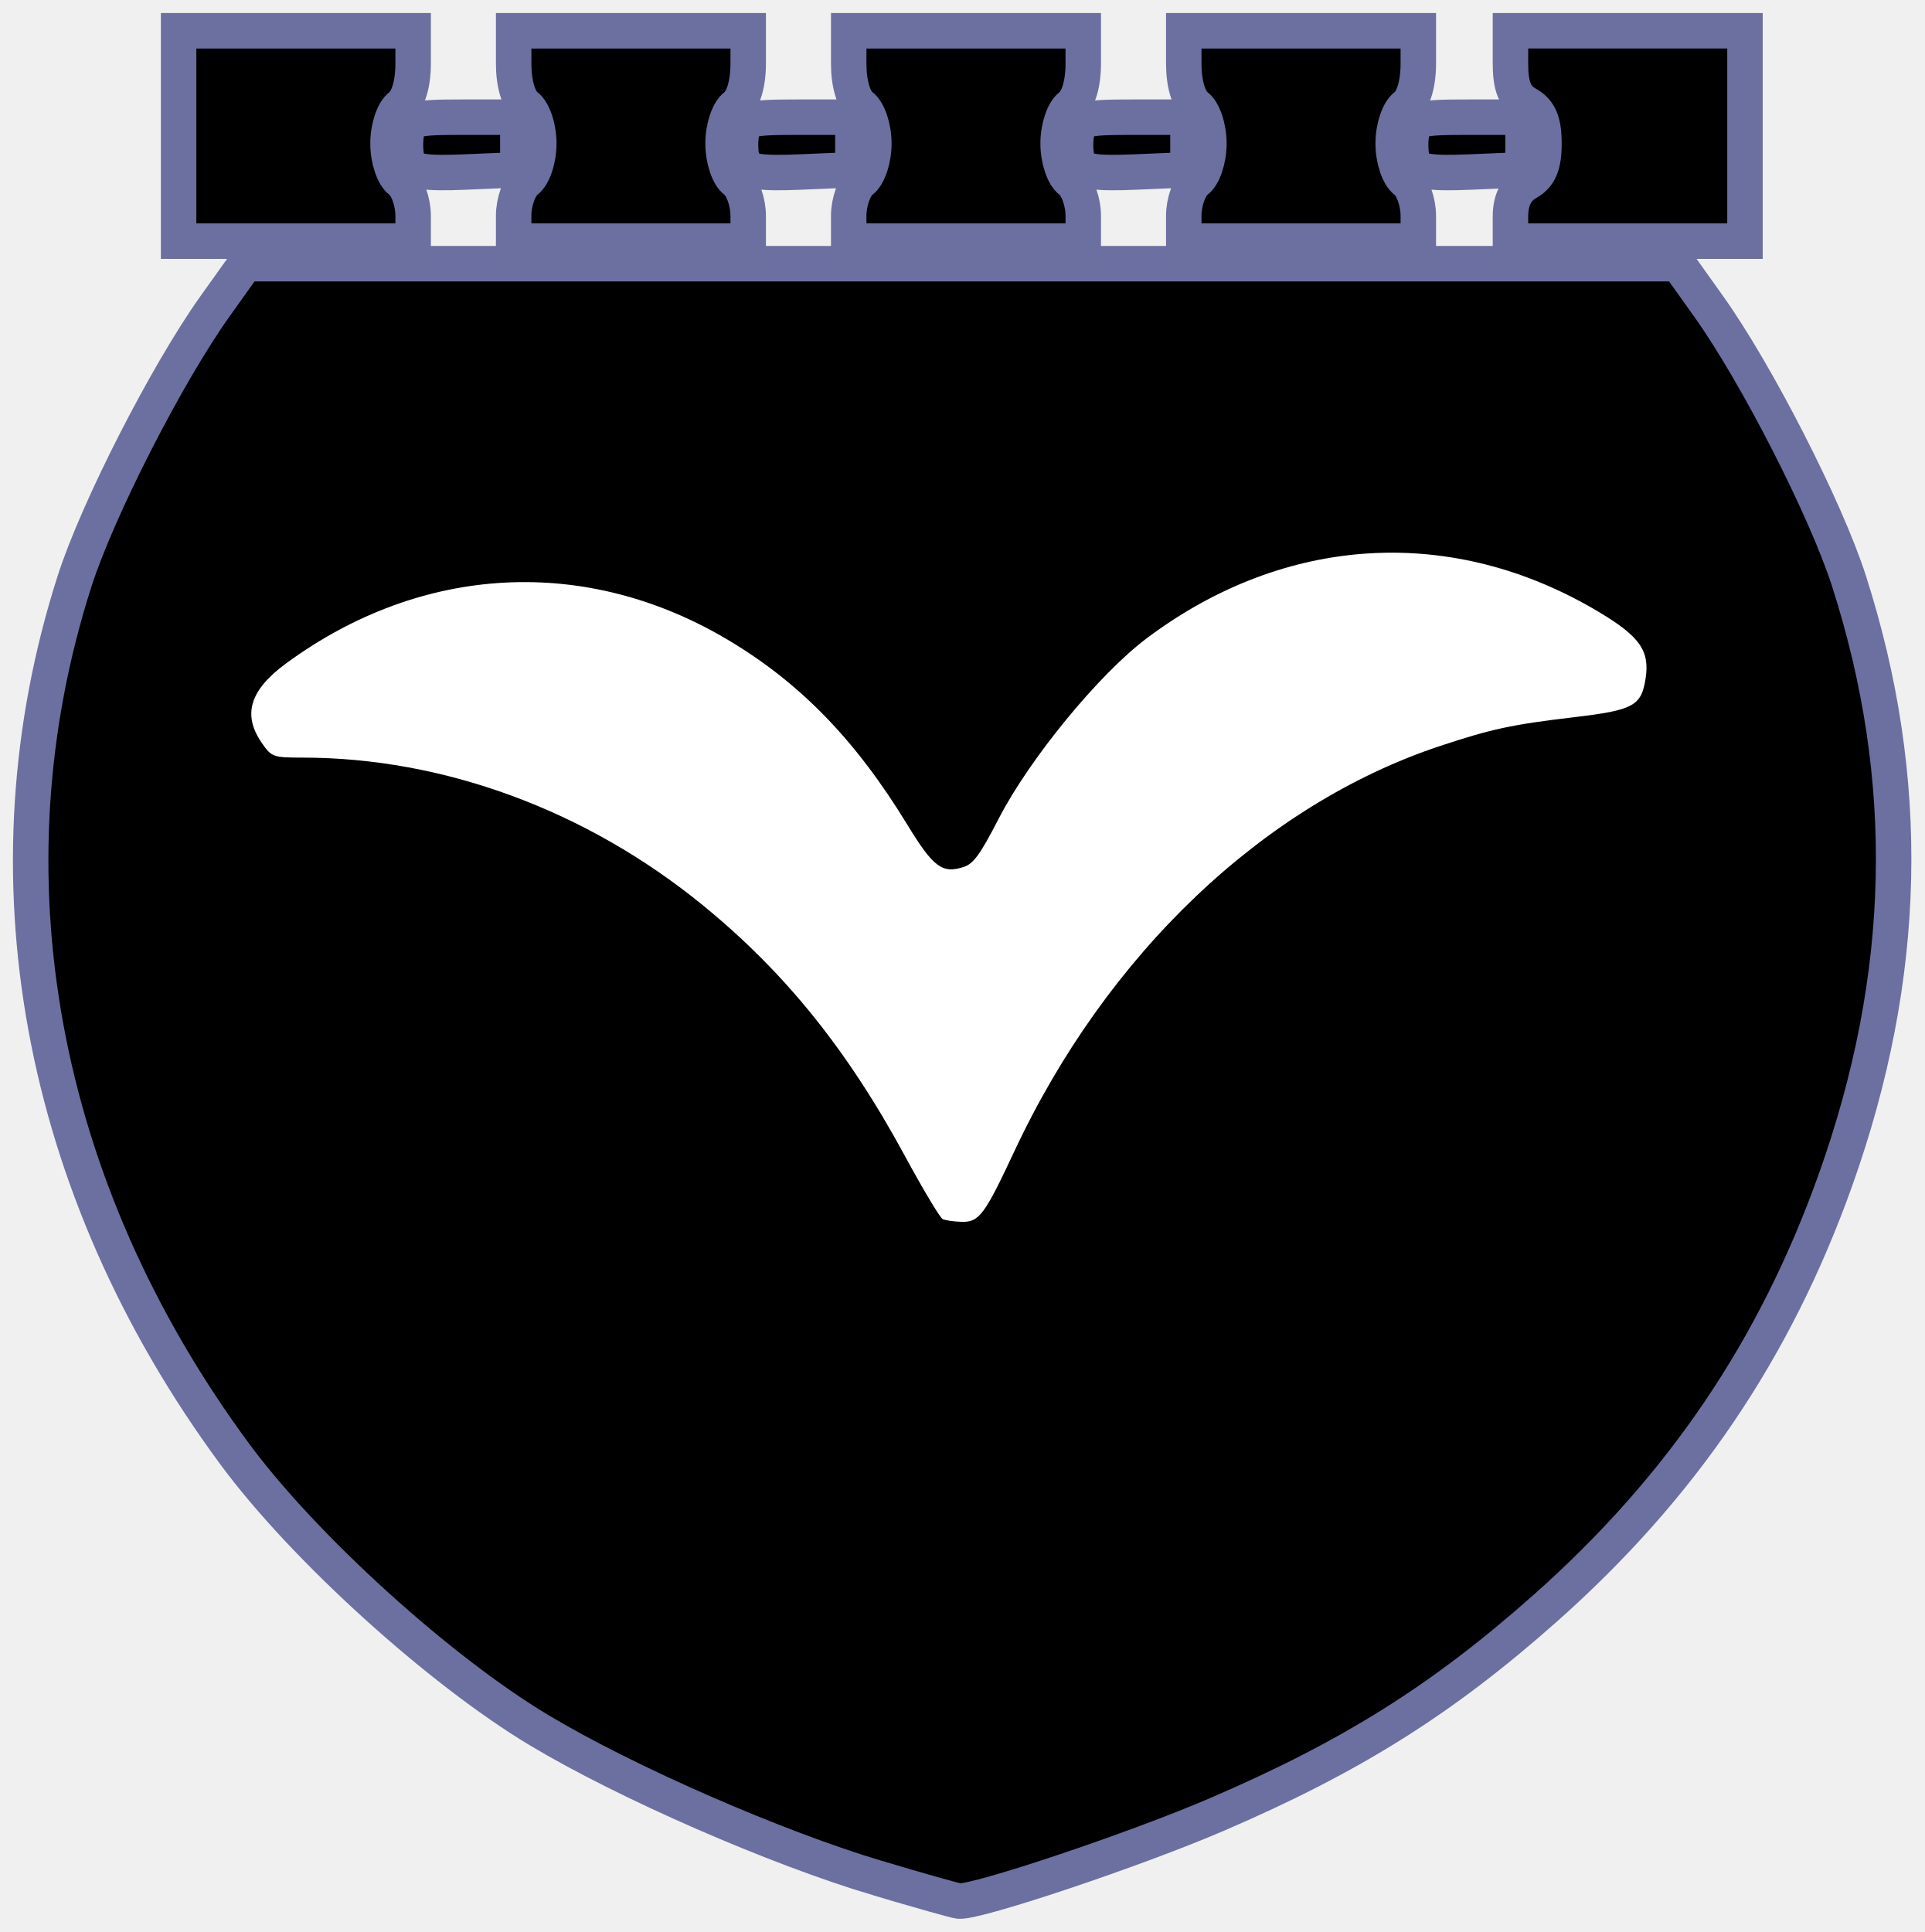
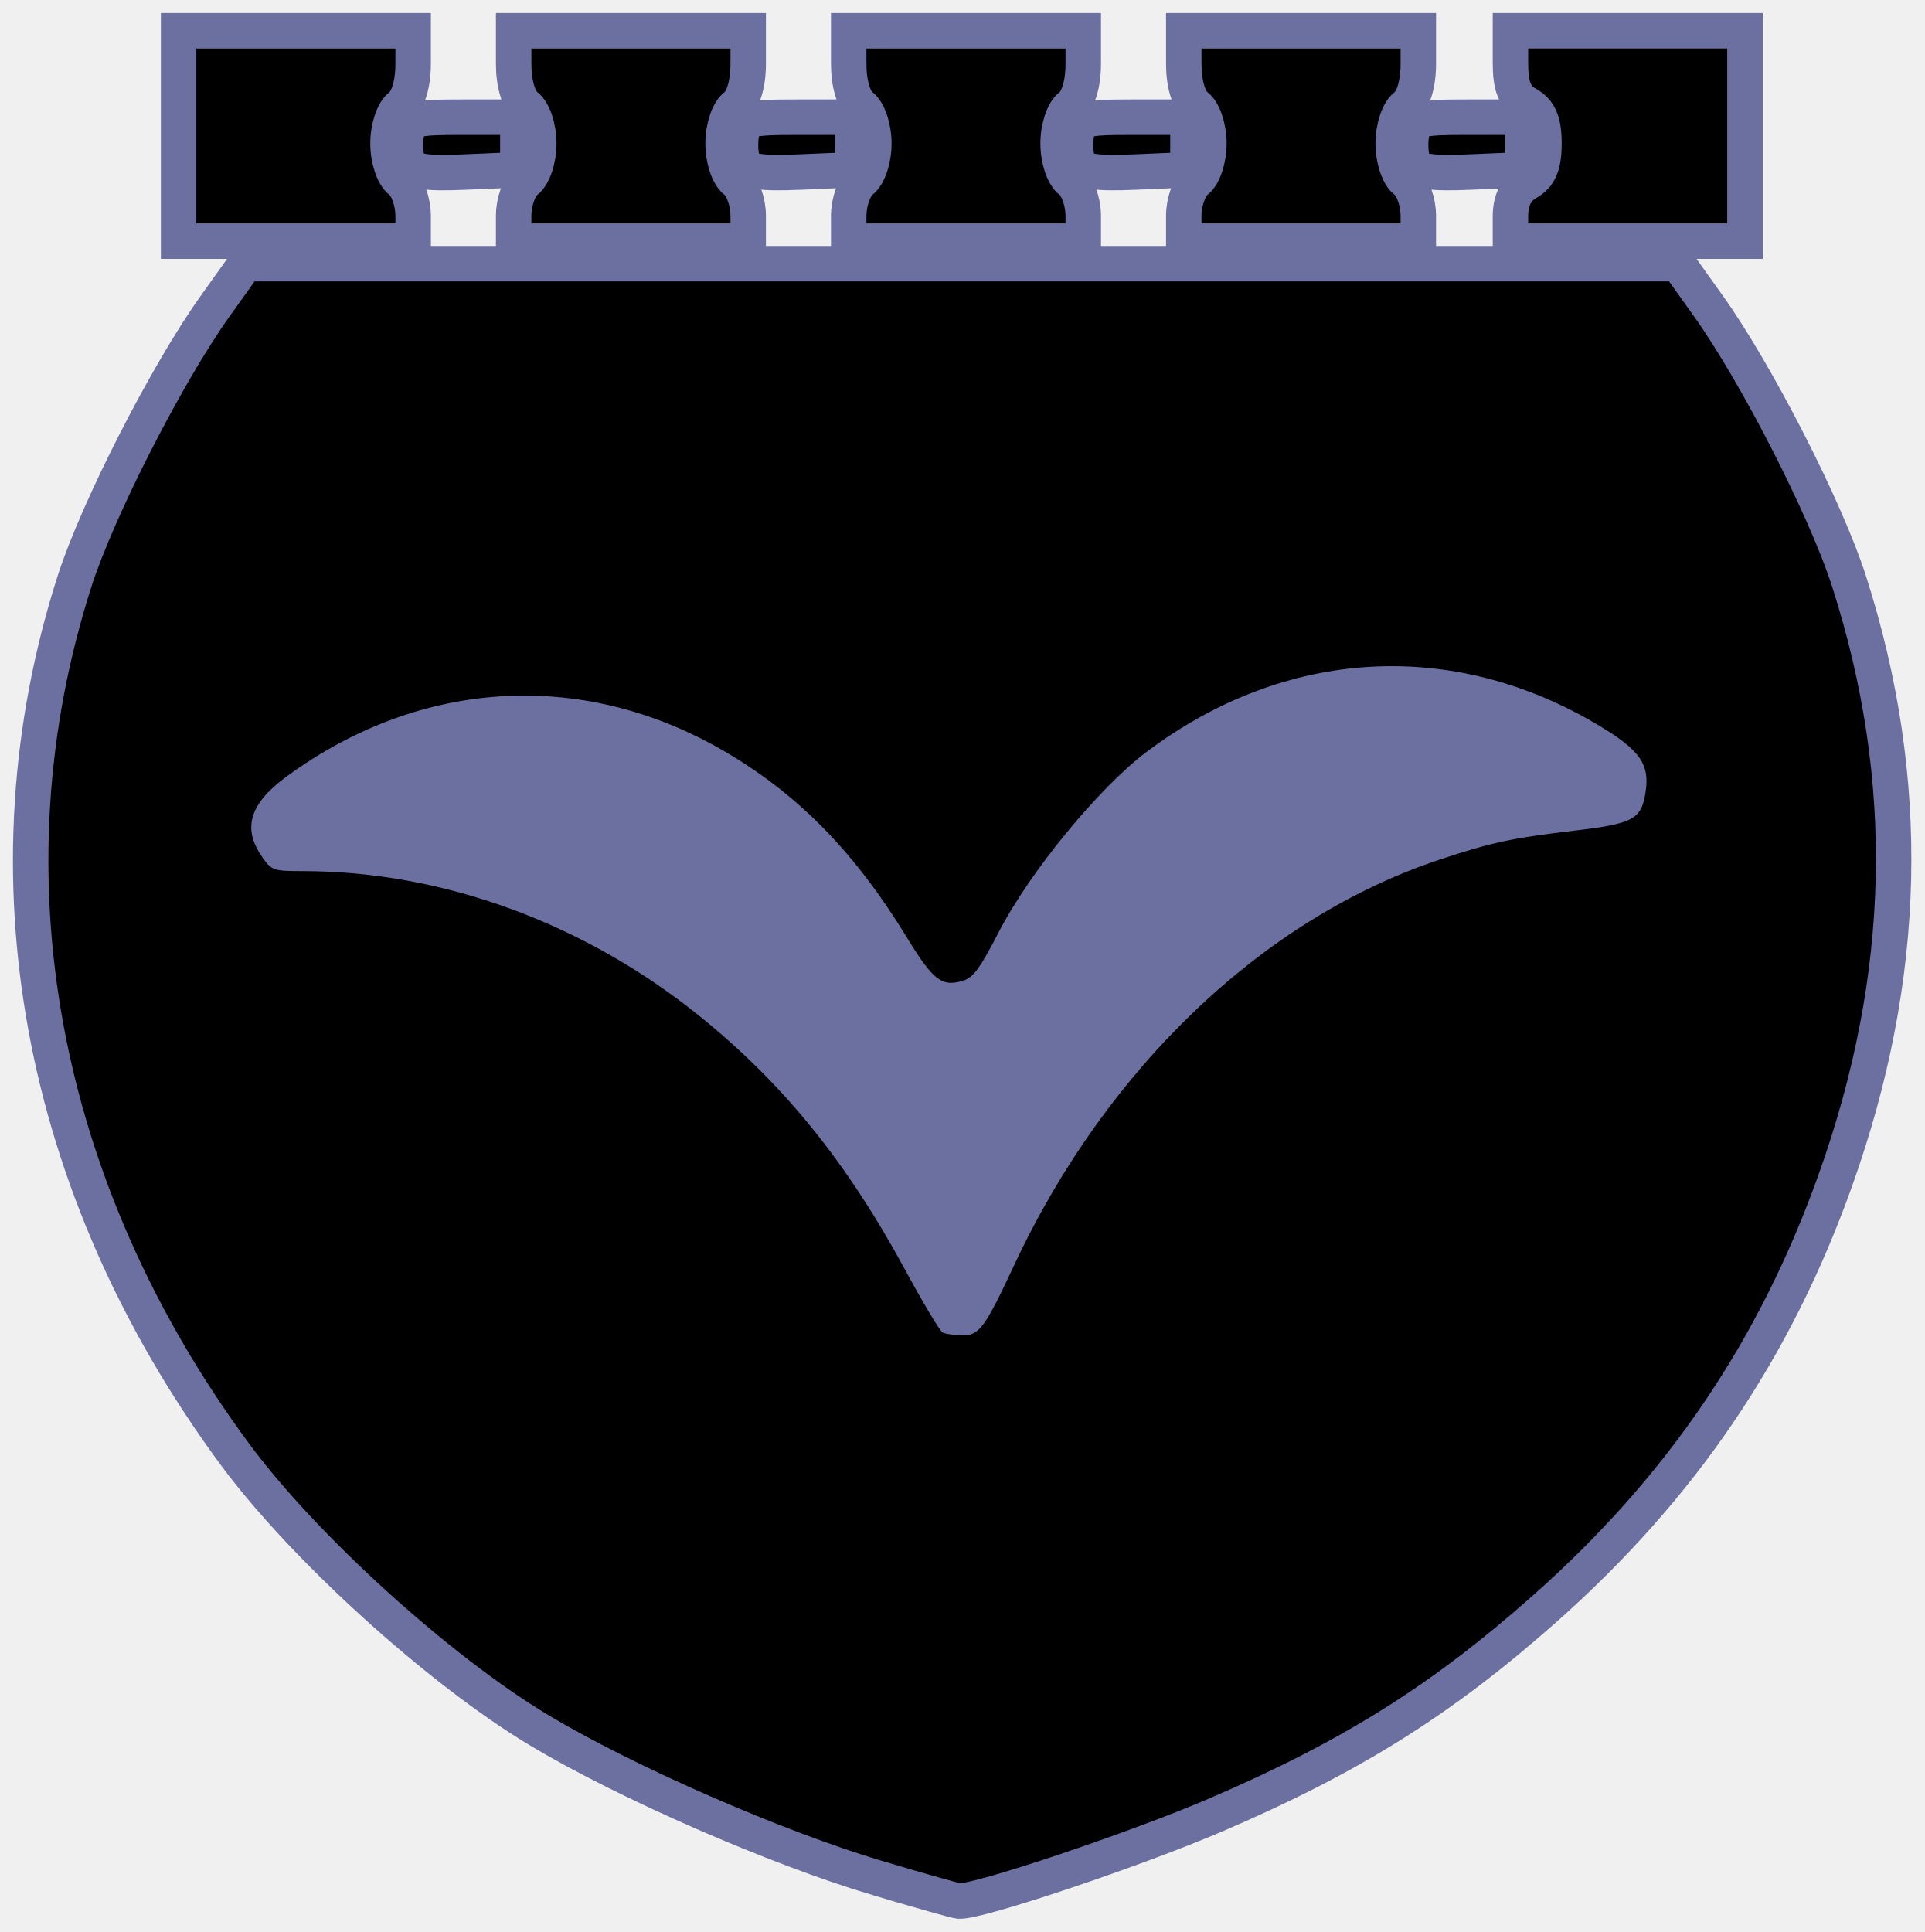
<svg xmlns="http://www.w3.org/2000/svg" width="206.368mm" height="207.193mm" viewBox="0 0 206.368 207.193" version="1.1" id="svg8">
  <defs id="defs2" />
  <g id="layer1" transform="translate(-3.438967,-76.91994)">
    <path style="fill:#000000;stroke:#6c70a0;stroke-width:3.803;stroke-miterlimit:4;stroke-dasharray:none;stroke-opacity:1" d="M 97.604,278.348 C 86.68,275.097 70.655,268.101 61.288,262.492 50.541,256.057 35.995,242.862 28.613,232.854 7.569,204.321 1.381,170.582 11.443,139.227 c 2.467,-7.687 9.897,-22.227 15.052,-29.454 l 3.263,-4.575 h 76.83 76.83 l 3.263,4.575 c 5.154,7.227 12.585,21.767 15.052,29.454 6.837,21.305 6.359,42.362 -1.458,64.267 -6.482,18.163 -16.5,32.935 -31.147,45.925 -11.018,9.772 -20.74,15.876 -35.208,22.102 -8.67,3.732 -25.636,9.426 -27.638,9.276 -0.326,-0.024 -4.231,-1.127 -8.678,-2.45 z M 22.593,91.501 V 80.221 h 12.577 12.577 v 3.527 c 0,2.152 -0.525,3.918 -1.348,4.53 -0.76,0.566 -1.347,2.322 -1.347,4.029 0,1.706 0.587,3.463 1.347,4.029 0.741,0.552 1.348,2.228 1.348,3.724 v 2.721 h -12.577 -12.577 z m 35.933,8.559 c 0,-1.497 0.606,-3.173 1.348,-3.724 0.76,-0.566 1.348,-2.322 1.348,-4.029 0,-1.706 -0.588,-3.463 -1.348,-4.029 -0.822,-0.612 -1.348,-2.378 -1.348,-4.53 v -3.527 h 12.577 12.577 v 3.527 c 0,2.152 -0.525,3.918 -1.348,4.53 -0.76,0.566 -1.348,2.322 -1.348,4.029 0,1.706 0.587,3.463 1.348,4.029 0.741,0.552 1.348,2.228 1.348,3.724 v 2.721 h -12.577 -12.577 z m 35.933,0 c 0,-1.497 0.606,-3.173 1.347,-3.724 0.76,-0.566 1.348,-2.322 1.348,-4.029 0,-1.706 -0.587,-3.463 -1.348,-4.029 -0.822,-0.612 -1.347,-2.378 -1.347,-4.53 v -3.527 h 12.577 12.577 v 3.527 c 0,2.152 -0.525,3.918 -1.347,4.53 -0.76,0.566 -1.348,2.322 -1.348,4.029 0,1.706 0.587,3.463 1.348,4.029 0.741,0.552 1.347,2.228 1.347,3.724 v 2.721 H 107.037 94.46 Z m 35.933,0 c 0,-1.497 0.606,-3.173 1.348,-3.724 0.76,-0.566 1.347,-2.322 1.347,-4.029 0,-1.706 -0.588,-3.463 -1.347,-4.029 -0.822,-0.612 -1.348,-2.378 -1.348,-4.53 v -3.527 h 12.577 12.577 v 3.527 c 0,2.152 -0.525,3.918 -1.348,4.53 -0.76,0.566 -1.347,2.322 -1.347,4.029 0,1.706 0.588,3.463 1.347,4.029 0.741,0.552 1.348,2.228 1.348,3.724 v 2.721 h -12.577 -12.577 z m 35.035,0.095 c 0,-1.754 0.597,-2.961 1.797,-3.633 1.308,-0.733 1.797,-1.879 1.797,-4.216 0,-2.337 -0.489,-3.483 -1.797,-4.216 -1.34,-0.75 -1.797,-1.879 -1.797,-4.438 v -3.432 h 12.577 12.577 v 11.28 11.28 h -12.577 -12.577 z M 47.215,94.418 c -0.28,-0.654 -0.376,-2.031 -0.213,-3.06 0.275,-1.739 0.709,-1.871 6.135,-1.871 h 5.839 v 2.82 2.82 l -5.626,0.24 c -4.31,0.184 -5.745,-0.038 -6.135,-0.949 z m 35.933,0 c -0.28,-0.654 -0.376,-2.031 -0.213,-3.06 0.275,-1.739 0.709,-1.871 6.135,-1.871 h 5.839 v 2.82 2.82 l -5.626,0.24 c -4.31,0.184 -5.745,-0.038 -6.135,-0.949 z m 35.933,0 c -0.28,-0.654 -0.376,-2.031 -0.213,-3.06 0.275,-1.739 0.709,-1.871 6.135,-1.871 h 5.839 v 2.82 2.82 l -5.626,0.24 c -4.31,0.184 -5.745,-0.038 -6.135,-0.949 z m 35.933,0 c -0.28,-0.654 -0.376,-2.031 -0.213,-3.06 0.275,-1.739 0.709,-1.871 6.135,-1.871 h 5.839 v 2.82 2.82 l -5.626,0.24 c -4.31,0.184 -5.745,-0.038 -6.135,-0.949 z" id="path903" />
-     <path style="fill:#ffffff;fill-opacity:1;stroke-width:0.465" d="m 104.533,207.655 c -0.286,-0.141 -2.107,-3.186 -4.046,-6.765 C 94.307,189.487 87.636,181.207 78.835,174.017 66.357,163.824 51.029,158.168 35.881,158.168 c -3.148,0 -3.326,-0.064 -4.37,-1.58 -2.097,-3.044 -1.278,-5.678 2.661,-8.56 14.528,-10.631 32.124,-11.55 47.357,-2.473 7.737,4.61 13.667,10.72 19.195,19.774 2.804,4.594 3.758,5.313 6.059,4.569 1.056,-0.341 1.785,-1.346 3.759,-5.178 3.316,-6.439 10.765,-15.513 15.892,-19.359 14.879,-11.161 32.844,-12.189 48.531,-2.777 4.351,2.611 5.412,4.131 4.956,7.1 -0.452,2.941 -1.296,3.397 -7.685,4.152 -6.647,0.785 -8.868,1.263 -14.384,3.095 -18.901,6.278 -35.747,22.325 -45.636,43.472 -3.198,6.839 -3.769,7.599 -5.662,7.548 -0.827,-0.022 -1.737,-0.156 -2.023,-0.297 z" id="path5861-9" />
+     <path style="fill:#6c70a0;fill-opacity:1;stroke-width:0.465" d="m 104.533,219.826 c -0.286,-0.141 -2.107,-3.186 -4.046,-6.765 C 94.307,201.658 87.636,193.378 78.835,186.188 66.357,175.995 51.029,170.339 35.881,170.339 c -3.148,0 -3.326,-0.064 -4.37,-1.58 -2.097,-3.044 -1.278,-5.678 2.661,-8.56 14.528,-10.631 32.124,-11.55 47.357,-2.473 7.737,4.61 13.667,10.72 19.195,19.774 2.804,4.594 3.758,5.313 6.059,4.569 1.056,-0.341 1.785,-1.346 3.759,-5.178 3.316,-6.439 10.765,-15.513 15.892,-19.359 14.879,-11.161 32.844,-12.189 48.531,-2.777 4.351,2.611 5.412,4.131 4.956,7.1 -0.452,2.941 -1.296,3.397 -7.685,4.152 -6.647,0.785 -8.868,1.263 -14.384,3.095 -18.901,6.278 -35.747,22.325 -45.636,43.472 -3.198,6.839 -3.769,7.599 -5.662,7.548 -0.827,-0.022 -1.737,-0.156 -2.023,-0.297 z" id="path5861-9" />
  </g>
</svg>
